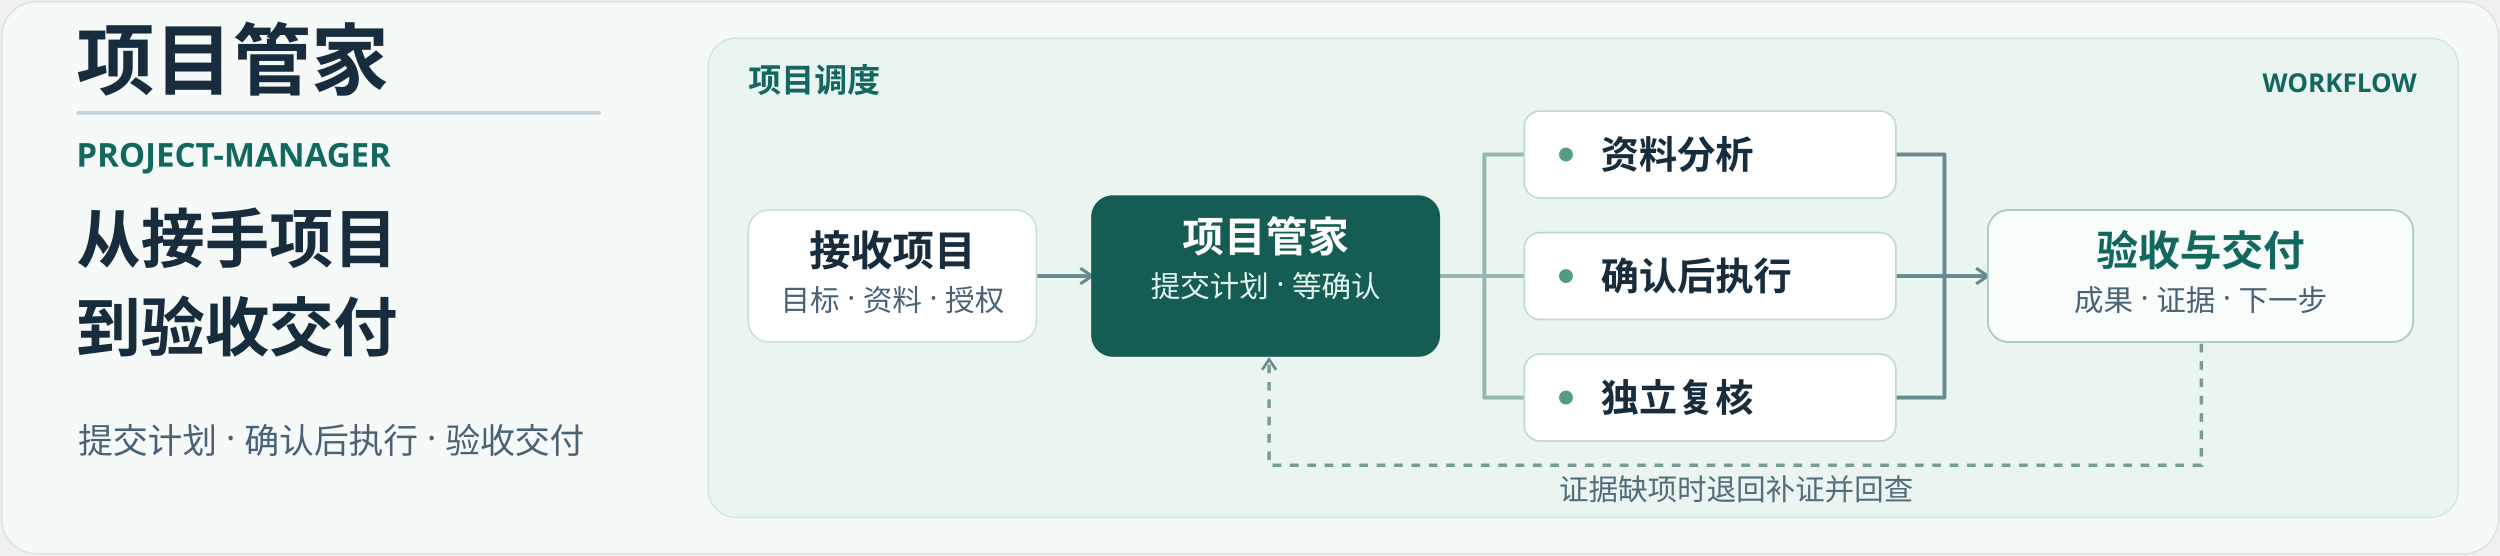
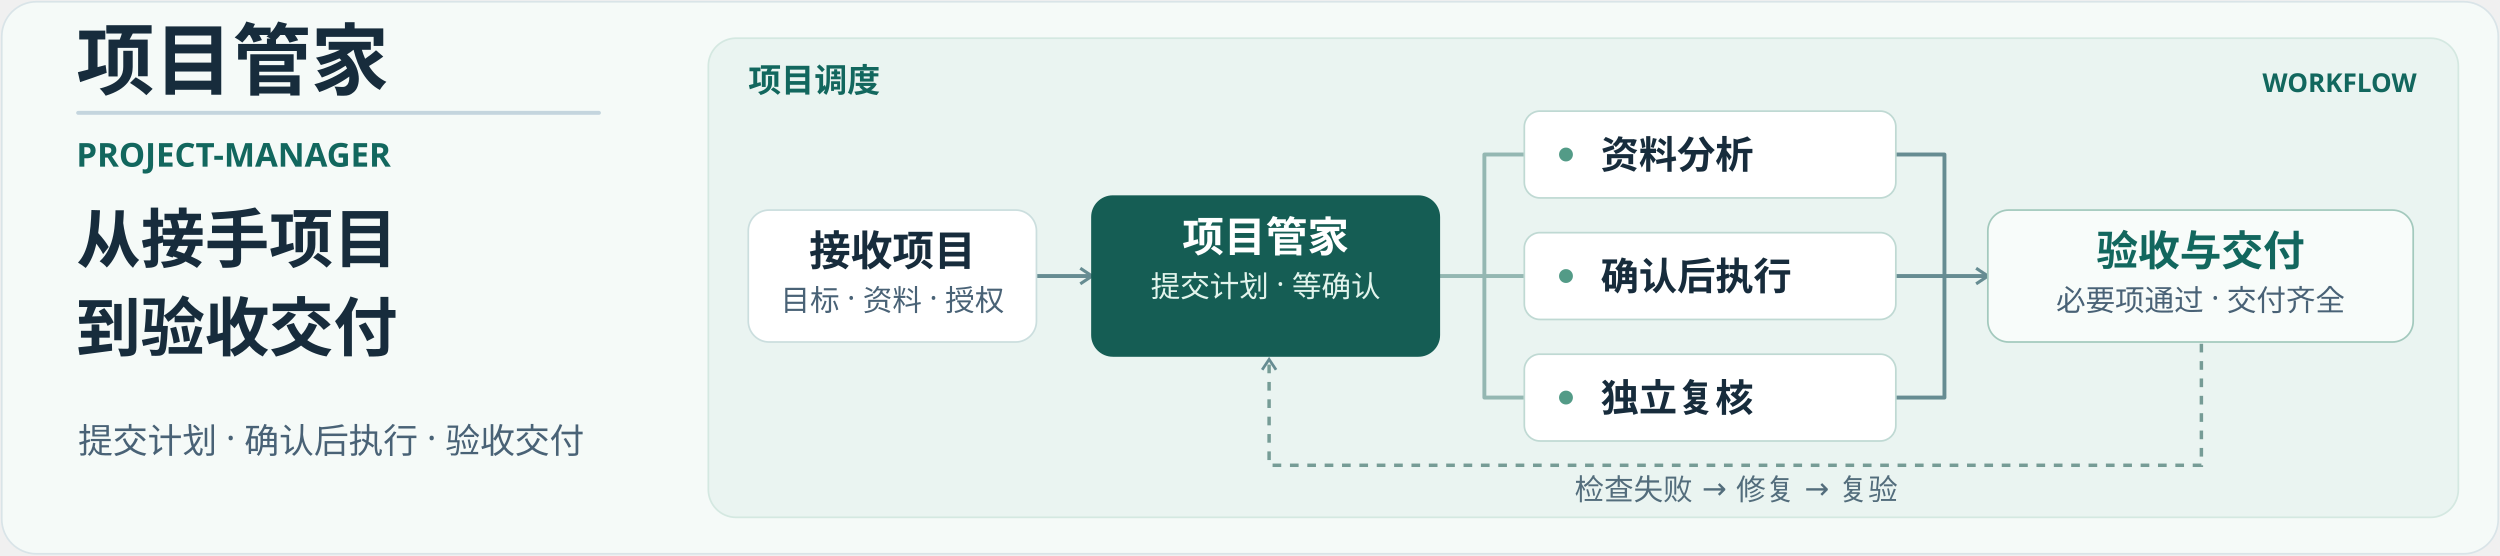
<svg xmlns="http://www.w3.org/2000/svg" width="1440" height="320" viewBox="0 0 1440 320" role="img">
  <defs>
    <marker id="tip" viewBox="0 0 10 10" refX="8" refY="5" markerWidth="5" markerHeight="5" orient="auto-start-reverse">
      <path d="M2 1 L8 5 L2 9" fill="none" stroke="#668C92" stroke-width="1.6" />
    </marker>
  </defs>
  <g font-family="Segoe UI, Microsoft YaHei, sans-serif">
    <rect x="1" y="1" width="1438" height="318" rx="20" fill="#F5FAF8" stroke="#D9E4E8" />
    <text x="44" y="51" font-size="45" font-weight="730" fill="#172C3C" text-anchor="start">项目管家</text>
    <path d="M45 65 H345" fill="none" stroke="#C4D5DE" stroke-width="2.25" stroke-linecap="round" stroke-linejoin="round" />
    <text x="44" y="96" font-size="19" font-weight="650" fill="#12675E" text-anchor="start">PROJECT-MANAGER</text>
    <text x="44" y="151" font-size="37" font-weight="700" fill="#172C3C" text-anchor="start">从接手项目</text>
    <text x="44" y="202" font-size="37" font-weight="700" fill="#172C3C" text-anchor="start">到验收交付</text>
    <text x="45" y="261" font-size="20" font-weight="400" fill="#496276" text-anchor="start">提交计划 · 确认后执行 · 验收交付</text>
    <rect x="408" y="22" width="1008" height="276" rx="16" fill="#EAF4F1" stroke="#D4E8E1" />
    <text x="431" y="53" font-size="19" font-weight="650" fill="#12675E" text-anchor="start">项目调度</text>
    <text x="1392" y="53" font-size="15" font-weight="600" fill="#12675E" text-anchor="end">WORKFLOW</text>
    <path d="M597 159 H629" fill="none" stroke="#668C92" stroke-width="2.25" stroke-linecap="round" stroke-linejoin="round" marker-end="url(#tip)" />
    <path d="M829 159 H855 M855 89 V229 M855 89 H878 M855 159 H878 M855 229 H878" fill="none" stroke="#94B7B2" stroke-width="2.25" stroke-linecap="round" stroke-linejoin="round" />
    <path d="M1092 89 H1120 M1092 159 H1120 M1092 229 H1120 M1120 89 V229 M1120 159 H1145" fill="none" stroke="#668C92" stroke-width="2.25" stroke-linecap="round" stroke-linejoin="round" marker-end="url(#tip)" />
    <rect x="431" y="121" width="166" height="76" rx="12" fill="#FFFFFF" stroke="#CBDEDE" />
    <text x="514" y="153" font-size="24" font-weight="650" fill="#172C3C" text-anchor="middle">接收项目</text>
    <text x="514" y="179" font-size="17" font-weight="400" fill="#496276" text-anchor="middle">目标 · 资料 · 授权</text>
    <rect x="629" y="113" width="200" height="92" rx="12" fill="#155D54" stroke="#155D54" />
    <text x="729" y="145" font-size="24" font-weight="650" fill="#FFFFFF" text-anchor="middle">项目管家</text>
    <text x="729" y="171" font-size="17" font-weight="400" fill="#E2F4EC" text-anchor="middle">提交计划 · 等确认</text>
    <rect x="878" y="64" width="214" height="50" rx="9" fill="#FFFFFF" stroke="#BFD9D3" />
    <circle cx="902" cy="89" r="4" fill="#539B87" />
    <text x="922" y="97" font-size="22" font-weight="650" fill="#172C3C" text-anchor="start">资料分析</text>
    <rect x="878" y="134" width="214" height="50" rx="9" fill="#FFFFFF" stroke="#BFD9D3" />
    <circle cx="902" cy="159" r="4" fill="#539B87" />
    <text x="922" y="167" font-size="22" font-weight="650" fill="#172C3C" text-anchor="start">确认后执行</text>
    <rect x="878" y="204" width="214" height="50" rx="9" fill="#FFFFFF" stroke="#BFD9D3" />
    <circle cx="902" cy="229" r="4" fill="#539B87" />
    <text x="922" y="237" font-size="22" font-weight="650" fill="#172C3C" text-anchor="start">独立复核</text>
    <rect x="1145" y="121" width="245" height="76" rx="12" fill="#F8FCFA" stroke="#A3C9BD" />
    <text x="1267.5" y="153" font-size="24" font-weight="650" fill="#12675E" text-anchor="middle">验收与交付</text>
-     <text x="1267.5" y="179" font-size="17" font-weight="400" fill="#496276" text-anchor="middle">成果 · 证据 · 下一步</text>
+     <text x="1267.5" y="179" font-size="17" font-weight="400" fill="#496276" text-anchor="middle">必要项通过 · 交付齐全</text>
    <path d="M1268 198 V268 H731 V207" fill="none" stroke="#769C96" stroke-width="2" stroke-dasharray="5 5" marker-end="url(#tip)" />
-     <text x="1000" y="288" font-size="17" font-weight="400" fill="#536D7C" text-anchor="middle">证据缺项时退回补证并回查</text>
+     <text x="1000" y="288" font-size="17" font-weight="400" fill="#536D7C" text-anchor="middle">检查失败 → 修复 → 复验</text>
  </g>
</svg>
